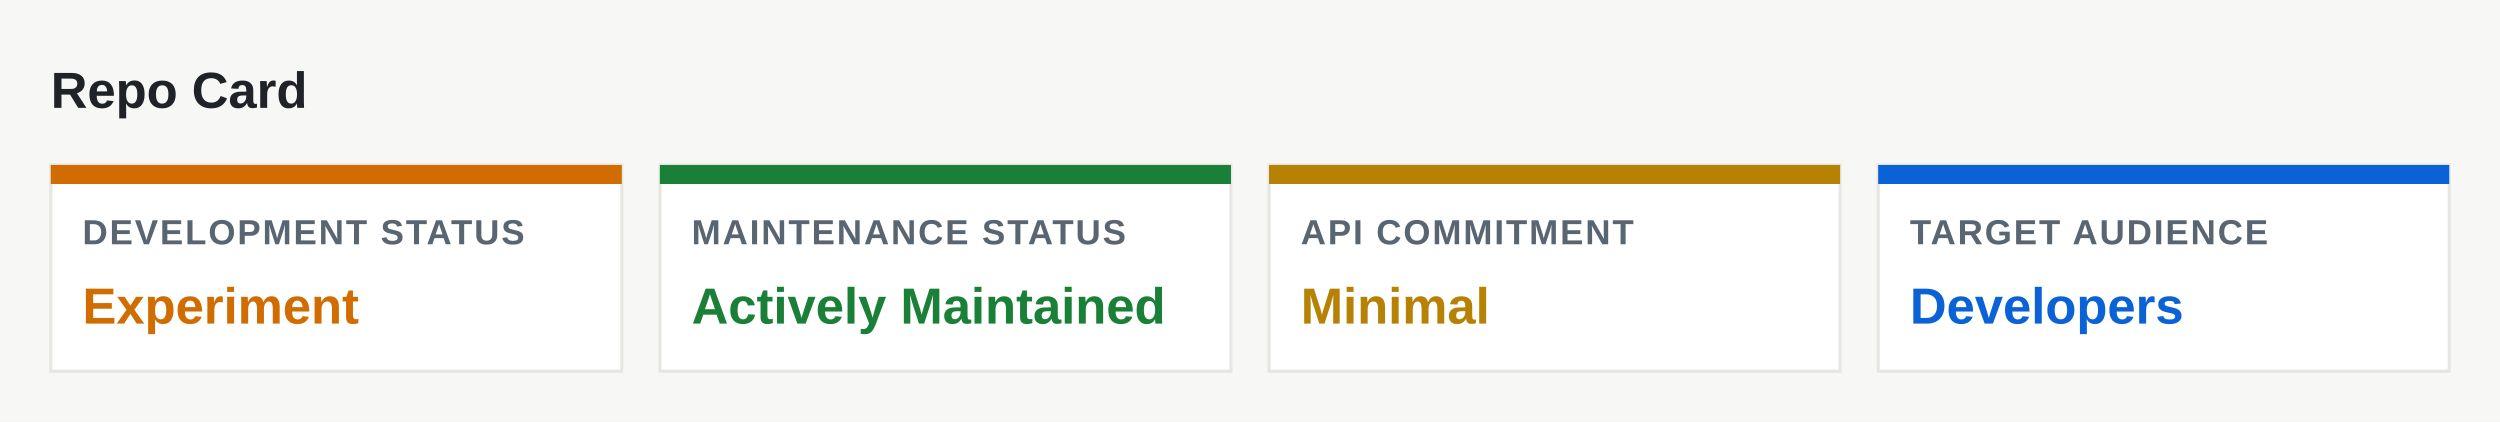
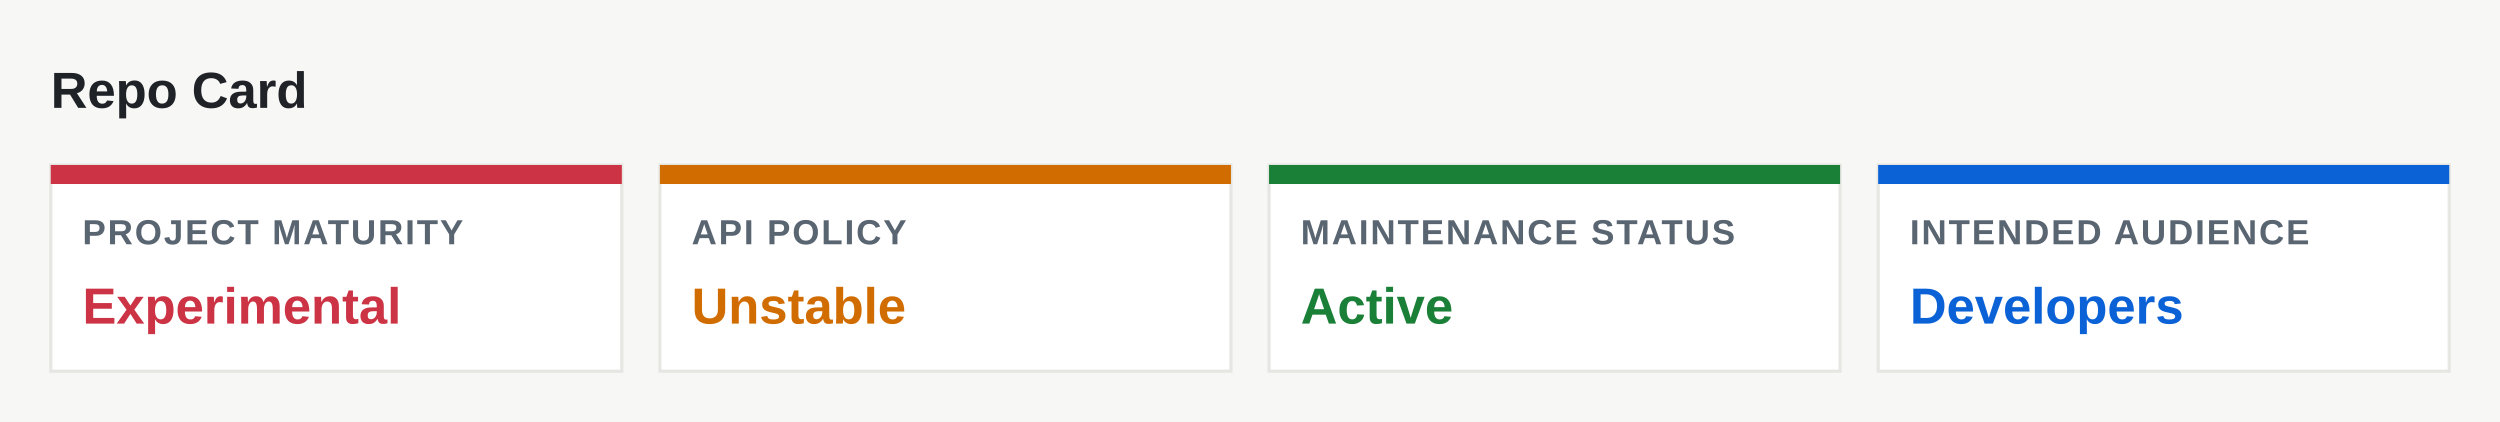
<svg xmlns="http://www.w3.org/2000/svg" width="788" height="133" viewBox="0 0 788 133">
  <style>
  .title { font-family: "Segoe UI","Helvetica Neue",Arial,"Noto Sans",sans-serif; font-size: 16px; font-weight: 600; fill: #1f2328; }
  .label { font-family: "Segoe UI","Helvetica Neue",Arial,"Noto Sans",sans-serif; font-size: 11px; font-weight: 600; letter-spacing: 0.6px; fill: #5a6572; }
  .value { font-family: "Segoe UI","Helvetica Neue",Arial,"Noto Sans",sans-serif; font-size: 16px; font-weight: 600; }
  .card { fill: #ffffff; stroke: #e6e6e2; }
  .accent { height: 6px; }
</style>
  <rect x="0" y="0" width="788" height="133" fill="#f7f7f5" />
  <text x="16" y="34" class="title">Repo Card</text>
  <rect x="16" y="52" width="180" height="65" class="card" />
-   <rect x="16" y="52" width="180" height="6" fill="#d16c00" />
-   <text x="26" y="77" class="label">DEVELOPMENT STATUS</text>
-   <text x="26" y="102" class="value" fill="#d16c00">Experiment</text>
+   <rect x="16" y="52" width="180" height="6" fill="#cc3344" />
+   <text x="26" y="77" class="label">PROJECT MATURITY</text>
+   <text x="26" y="102" class="value" fill="#cc3344">Experimental</text>
  <rect x="208" y="52" width="180" height="65" class="card" />
-   <rect x="208" y="52" width="180" height="6" fill="#1a7f37" />
-   <text x="218" y="77" class="label">MAINTENANCE STATUS</text>
-   <text x="218" y="102" class="value" fill="#1a7f37">Actively Maintained</text>
+   <rect x="208" y="52" width="180" height="6" fill="#d16c00" />
+   <text x="218" y="77" class="label">API POLICY</text>
+   <text x="218" y="102" class="value" fill="#d16c00">Unstable</text>
  <rect x="400" y="52" width="180" height="65" class="card" />
-   <rect x="400" y="52" width="180" height="6" fill="#b78103" />
-   <text x="410" y="77" class="label">API COMMITMENT</text>
-   <text x="410" y="102" class="value" fill="#b78103">Minimal</text>
+   <rect x="400" y="52" width="180" height="6" fill="#1a7f37" />
+   <text x="410" y="77" class="label">MAINTENANCE STATUS</text>
+   <text x="410" y="102" class="value" fill="#1a7f37">Active</text>
  <rect x="592" y="52" width="180" height="65" class="card" />
  <rect x="592" y="52" width="180" height="6" fill="#0b62d6" />
-   <text x="602" y="77" class="label">TARGET AUDIENCE</text>
+   <text x="602" y="77" class="label">INTENDED AUDIENCE</text>
  <text x="602" y="102" class="value" fill="#0b62d6">Developers</text>
</svg>
